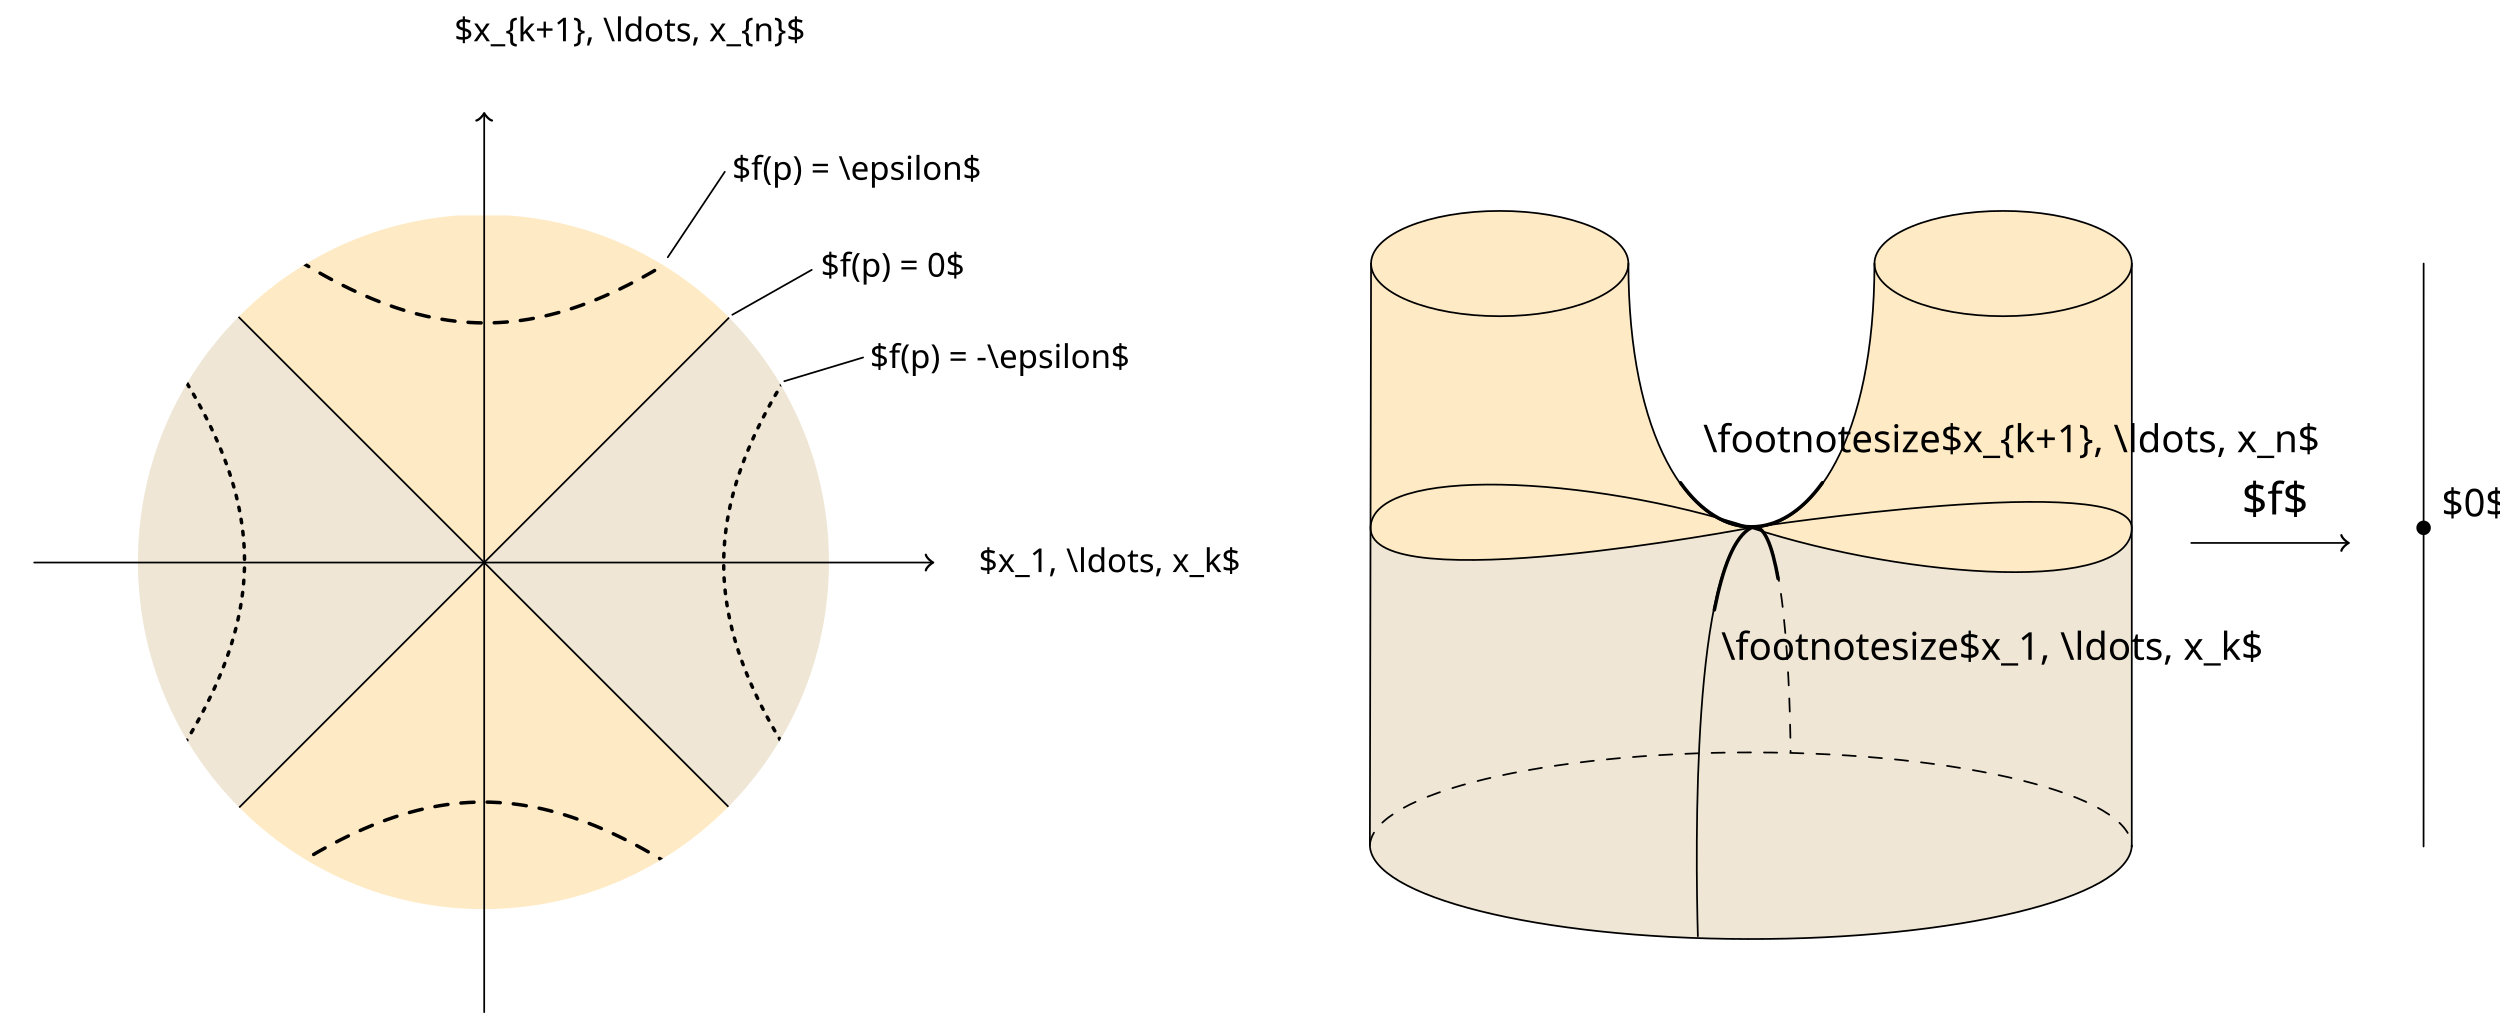
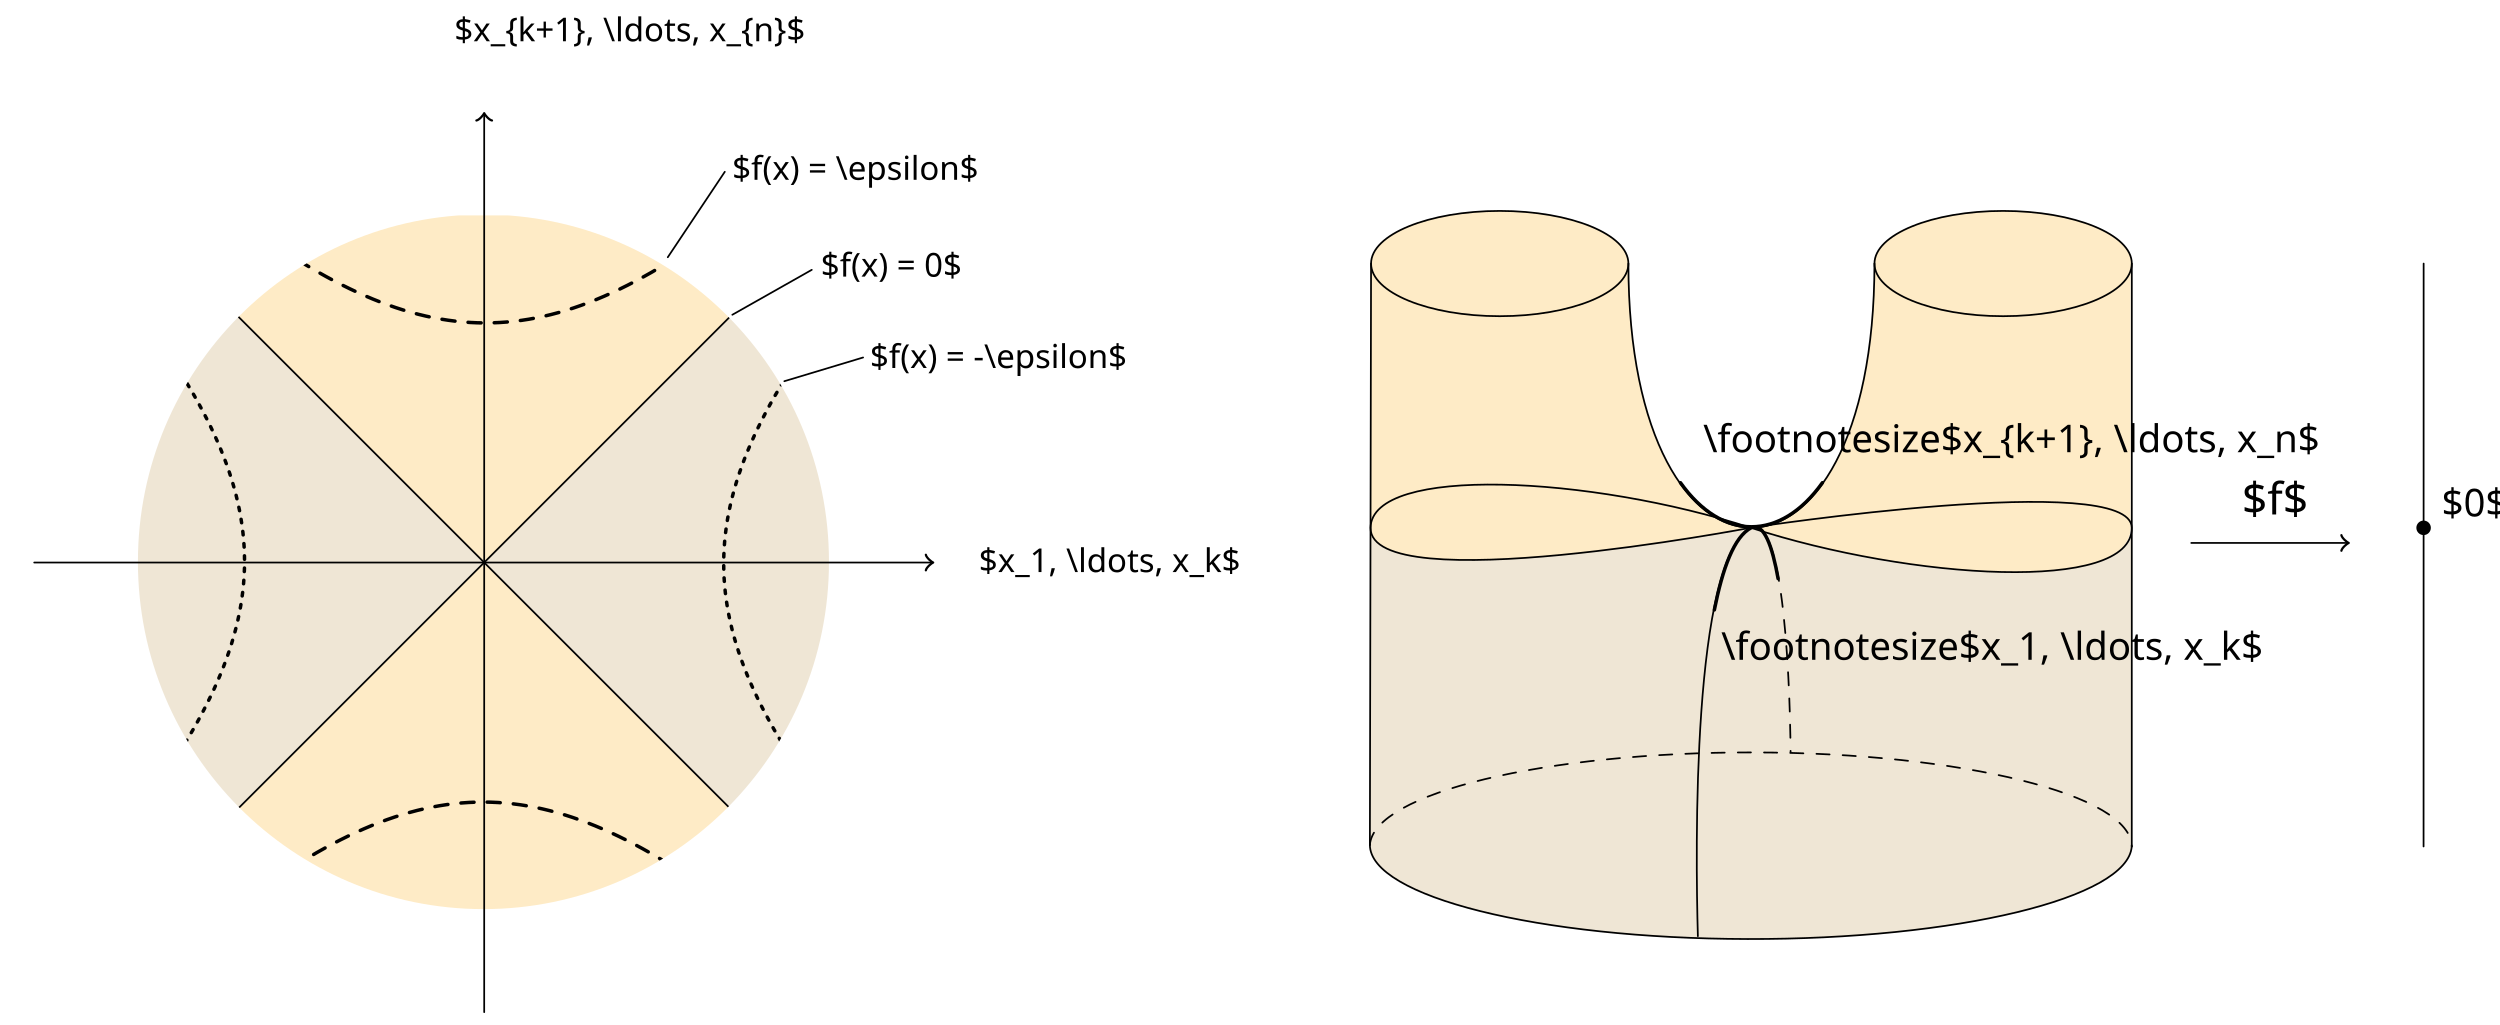
<svg xmlns="http://www.w3.org/2000/svg" width="200.846mm" height="82.313mm" viewBox="0 0 200.846 82.313" version="1.1" id="svg8">
  <defs id="defs2">
    <marker markerWidth="0.911" markerHeight="1.69" style="overflow:visible;stroke:#000000" refX="0" refY="0" orient="auto-start-reverse" id="marker-arrow-0.5308">
      <g id="g820" transform="scale(2.153529)">
        <path id="path818" style="fill:none;stroke:#000000;stroke-width:0.6;stroke-linecap:round;stroke-linejoin:round;stroke-miterlimit:10;stroke-dasharray:none;stroke-opacity:1" d="M -1.554,2.072 C -1.425,1.295 0,0.13 0.389,0 0,-0.13 -1.425,-1.295 -1.554,-2.072" />
      </g>
    </marker>
    <marker markerWidth="0.911" markerHeight="1.69" style="overflow:visible;stroke:#000000" refX="0" refY="0" orient="auto-start-reverse" id="marker-arrow-0.5308-6">
      <g id="g890" transform="scale(2.153529)">
        <path id="path888" style="fill:none;stroke:#000000;stroke-width:0.6;stroke-linecap:round;stroke-linejoin:round;stroke-miterlimit:10;stroke-dasharray:none;stroke-opacity:1" d="M -1.554,2.072 C -1.425,1.295 0,0.13 0.389,0 0,-0.13 -1.425,-1.295 -1.554,-2.072" />
      </g>
    </marker>
    <marker markerWidth="0.911" markerHeight="1.69" style="overflow:visible;stroke:#000000" refX="0" refY="0" orient="auto-start-reverse" id="marker-arrow-0.5308-62">
      <g id="g1322" transform="scale(2.153529)">
        <path id="path1320" style="fill:none;stroke:#000000;stroke-width:0.6;stroke-linecap:round;stroke-linejoin:round;stroke-miterlimit:10;stroke-dasharray:none;stroke-opacity:1" d="M -1.554,2.072 C -1.425,1.295 0,0.13 0.389,0 0,-0.13 -1.425,-1.295 -1.554,-2.072" />
      </g>
    </marker>
    <marker markerWidth="0.911" markerHeight="1.690" style="overflow: visible; stroke: black" refX="0" refY="0" orient="auto-start-reverse" id="marker-arrow-0.5308-628">
      <g id="g1326" transform="scale(2.153529)">
        <path id="path1324" style="fill:none;stroke:black;stroke-width:0.6;stroke-linecap:round;stroke-linejoin:round;stroke-miterlimit:10;stroke-dasharray:none;stroke-opacity:1" d="M -1.554,2.072 C -1.425,1.295 0,0.13 0.389,0 0,-0.13 -1.425,-1.295 -1.554,-2.072" />
      </g>
    </marker>
    <clipPath clipPathUnits="userSpaceOnUse" id="clipPath1018">
      <ellipse style="color:#000000;overflow:visible;opacity:1;vector-effect:none;fill:none;fill-opacity:1;stroke:#000000;stroke-width:0.14;stroke-linecap:butt;stroke-linejoin:miter;stroke-miterlimit:4;stroke-dasharray:none;stroke-dashoffset:0;stroke-opacity:1;marker-start:none;marker-end:none" id="ellipse1020" cx="51.493" cy="239.267" rx="27.759" ry="27.901" />
    </clipPath>
  </defs>
  <g id="layer1" transform="translate(-12.65357,-194.1312)">
    <g id="g951" clip-path="url(#clipPath1018)">
      <g transform="translate(-62.26279,-0.0019713)" id="g967">
        <g id="g953" style="fill:#efe6d5;fill-opacity:1">
          <path id="path886" d="m 141.702,211.437 -27.888,27.888 27.888,27.888 z" style="color:#000000;overflow:visible;opacity:1;vector-effect:none;fill:#efe6d5;fill-opacity:1;stroke:none;stroke-width:0.14;stroke-linecap:round;stroke-linejoin:miter;stroke-miterlimit:4;stroke-dasharray:none;stroke-dashoffset:0;stroke-opacity:1;marker-start:none;marker-end:none" />
          <path style="color:#000000;overflow:visible;opacity:1;vector-effect:none;fill:#efe6d5;fill-opacity:1;stroke:none;stroke-width:0.14;stroke-linecap:round;stroke-linejoin:miter;stroke-miterlimit:4;stroke-dasharray:none;stroke-dashoffset:0;stroke-opacity:1;marker-start:none;marker-end:none" d="M 85.926,267.213 113.814,239.325 85.926,211.437 Z" id="path945" />
        </g>
        <g id="g957" style="fill:#feebc6;fill-opacity:1" transform="translate(-5.961446,-1.586779)">
          <path style="color:#000000;overflow:visible;opacity:1;vector-effect:none;fill:#feebc6;fill-opacity:1;stroke:none;stroke-width:0.14;stroke-linecap:round;stroke-linejoin:miter;stroke-miterlimit:4;stroke-dasharray:none;stroke-dashoffset:0;stroke-opacity:1;marker-start:none;marker-end:none" d="M 147.665,268.802 119.777,240.914 91.889,268.802 Z" id="path947" />
          <path id="path949" d="m 91.889,213.026 27.888,27.888 27.888,-27.888 z" style="color:#000000;overflow:visible;opacity:1;vector-effect:none;fill:#feebc6;fill-opacity:1;stroke:none;stroke-width:0.14;stroke-linecap:round;stroke-linejoin:miter;stroke-miterlimit:4;stroke-dasharray:none;stroke-dashoffset:0;stroke-opacity:1;marker-start:none;marker-end:none" />
        </g>
        <path style="color:#000000;overflow:visible;opacity:1;vector-effect:none;fill:none;fill-opacity:1;stroke:#000000;stroke-width:0.14;stroke-linecap:round;stroke-linejoin:miter;stroke-miterlimit:4;stroke-dasharray:none;stroke-dashoffset:0;stroke-opacity:1;marker-start:none;marker-end:none" d="m 85.926,267.213 55.776,-55.776" id="path872" />
        <path id="path884" d="m 85.926,211.437 55.776,55.776" style="color:#000000;overflow:visible;opacity:1;vector-effect:none;fill:none;fill-opacity:1;stroke:#000000;stroke-width:0.14;stroke-linecap:round;stroke-linejoin:miter;stroke-miterlimit:4;stroke-dasharray:none;stroke-dashoffset:0;stroke-opacity:1;marker-start:none;marker-end:none" />
      </g>
      <g style="fill:none;fill-opacity:1;marker-end:none;marker-start:none;stroke:black;stroke-dasharray:1.053, 1.053;stroke-opacity:1;stroke-width:0.281" transform="translate(-34.59044)" id="g1189">
        <g style="fill:none;fill-opacity:1;stroke:black;stroke-width:0.409;stroke-dasharray:1.535, 1.535;stroke-opacity:1;marker-start:none;marker-end:none" transform="matrix(-0.4850672,0.4850672,-0.4850672,-0.4850672,292.7515,288.2308)" id="g1145">
          <path id="path1143" d="m 170.485,213.814 c 4.014,27.696 14.005,37.84 41.725,41.745" style="color:#000000;overflow:visible;opacity:1;vector-effect:none;fill:none;fill-opacity:1;stroke:black;stroke-width:0.409;stroke-linecap:round;stroke-linejoin:miter;stroke-miterlimit:4;stroke-dasharray:1.535, 1.535;stroke-dashoffset:0;stroke-opacity:1;marker-start:none;marker-end:none" />
        </g>
        <g style="fill:none;fill-opacity:1;stroke:black;stroke-width:0.409;stroke-dasharray:1.535, 1.535;stroke-opacity:1;marker-start:none;marker-end:none" transform="matrix(0.4850672,-0.4850672,0.4850672,0.4850672,-120.4754,190.4124)" id="g1157">
          <path id="path1155" d="m 170.485,213.814 c 4.014,27.696 14.005,37.84 41.725,41.745" style="color:#000000;overflow:visible;opacity:1;vector-effect:none;fill:none;fill-opacity:1;stroke:black;stroke-width:0.409;stroke-linecap:round;stroke-linejoin:miter;stroke-miterlimit:4;stroke-dasharray:1.535, 1.535;stroke-dashoffset:0;stroke-opacity:1;marker-start:none;marker-end:none" />
        </g>
      </g>
      <g transform="translate(-34.59044)" style="fill:none;fill-opacity:1;stroke:black;stroke-width:0.281;stroke-dasharray:0.281,0.702;stroke-opacity:1;marker-start:none;marker-end:none" id="g1195">
        <g id="g1139" transform="matrix(0.4850672,0.4850672,-0.4850672,0.4850672,135.0472,32.70819)" style="fill:none;fill-opacity:1;stroke:black;stroke-width:0.409;stroke-dasharray:0.409,1.024;stroke-opacity:1;marker-start:none;marker-end:none">
          <path style="color:#000000;overflow:visible;opacity:1;vector-effect:none;fill:none;fill-opacity:1;stroke:black;stroke-width:0.409;stroke-linecap:round;stroke-linejoin:miter;stroke-miterlimit:4;stroke-dasharray:0.409,1.024;stroke-dashoffset:0;stroke-opacity:1;marker-start:none;marker-end:none" d="m 170.485,213.814 c 4.014,27.696 14.005,37.84 41.725,41.745" id="path1137" />
        </g>
        <g id="g1151" transform="matrix(-0.4850672,-0.4850672,0.4850672,-0.4850672,37.22885,445.9351)" style="fill:none;fill-opacity:1;stroke:black;stroke-width:0.409;stroke-dasharray:0.409,1.024;stroke-opacity:1;marker-start:none;marker-end:none">
          <path style="color:#000000;overflow:visible;opacity:1;vector-effect:none;fill:none;fill-opacity:1;stroke:black;stroke-width:0.409;stroke-linecap:round;stroke-linejoin:miter;stroke-miterlimit:4;stroke-dasharray:0.409,1.024;stroke-dashoffset:0;stroke-opacity:1;marker-start:none;marker-end:none" d="m 170.485,213.814 c 4.014,27.696 14.005,37.84 41.725,41.745" id="path1149" />
        </g>
      </g>
    </g>
    <path style="color:#000000;overflow:visible;opacity:1;vector-effect:none;fill:#efe6d5;fill-opacity:1;stroke:none;stroke-width:0.14;stroke-linecap:round;stroke-linejoin:miter;stroke-miterlimit:4;stroke-dasharray:none;stroke-dashoffset:0;stroke-opacity:1;marker-start:none;marker-end:none" d="m 183.87,237.005 c 0,3.465 -13.993,4.922 -30.577,-0.464 l -2.3e-4,-2e-5 h -0.23 c -1.099,0.208 -28.486,5.337 -30.303,0.513 l -0.051,24.932 c 5.9e-4,4.156 13.541,7.535 30.339,7.572 16.798,0.036 30.575,-3.284 30.869,-7.453 z" id="path1209" />
    <path style="color:#000000;overflow:visible;opacity:1;vector-effect:none;fill:none;fill-opacity:1;stroke:#000000;stroke-width:0.14;stroke-linecap:round;stroke-linejoin:miter;stroke-miterlimit:4;stroke-dasharray:none;stroke-dashoffset:0;stroke-opacity:1;marker-start:none;marker-end:url(#marker-arrow-0.5308)" d="m 51.553,275.444 v -72.102" id="path816" />
    <path id="path842" d="M 15.403,239.325 H 87.504" style="color:#000000;overflow:visible;opacity:1;vector-effect:none;fill:none;fill-opacity:1;stroke:#000000;stroke-width:0.14;stroke-linecap:round;stroke-linejoin:miter;stroke-miterlimit:4;stroke-dasharray:none;stroke-dashoffset:0;stroke-opacity:1;marker-start:none;marker-end:url(#marker-arrow-0.5308)" />
    <path id="path997" title="1/x" d="" style="color:#000000;overflow:visible;opacity:1;vector-effect:none;fill:#4caf50;fill-opacity:0.12;stroke:none;stroke-width:0.14;stroke-linecap:round;stroke-linejoin:miter;stroke-miterlimit:4;stroke-dasharray:none;stroke-dashoffset:0;stroke-opacity:1;marker-start:none;marker-end:none" />
    <path id="path1030" title="1/x" d="" style="color:#000000;overflow:visible;opacity:1;vector-effect:none;fill:#4caf50;fill-opacity:0.12;stroke:none;stroke-width:0.14;stroke-linecap:round;stroke-linejoin:miter;stroke-miterlimit:4;stroke-dasharray:none;stroke-dashoffset:0;stroke-opacity:1;marker-start:none;marker-end:none" />
    <path id="path1064" title="1/x" d="" style="color:#000000;overflow:visible;opacity:1;vector-effect:none;fill:#4caf50;fill-opacity:0.12;stroke:none;stroke-width:0.14;stroke-linecap:round;stroke-linejoin:miter;stroke-miterlimit:4;stroke-dasharray:none;stroke-dashoffset:0;stroke-opacity:1;marker-start:none;marker-end:none" />
    <path id="path1102" title="1/x" d="" style="color:#000000;overflow:visible;opacity:1;vector-effect:none;fill:#4caf50;fill-opacity:0.12;stroke:none;stroke-width:0.14;stroke-linecap:round;stroke-linejoin:miter;stroke-miterlimit:4;stroke-dasharray:none;stroke-dashoffset:0;stroke-opacity:1;marker-start:none;marker-end:none" />
    <text id="text846" xml:space="preserve" style="font-size:2.646px;font-family:'Iosevka Term';-inkscape-font-specification:'Iosevka Term, Normal';fill:#000000;fill-opacity:1;stroke:none;stroke-width:0.265" y="240.091" x="91.295">
      <tspan id="tspan844" x="91.295" y="240.091" style="stroke-width:0.265">$x_1, \ldots, x_k$</tspan>
    </text>
    <text id="text860" xml:space="preserve" style="font-size:2.646px;font-family:'Iosevka Term';-inkscape-font-specification:'Iosevka Term, Normal';fill:#000000;fill-opacity:1;stroke:none;stroke-width:0.265" y="197.447" x="49.159">
      <tspan id="tspan858" x="49.159" y="197.447" style="stroke-width:0.265">$x_{k+1}, \ldots, x_{n}$</tspan>
    </text>
    <text id="text1207" xml:space="preserve" style="font-size:2.646px;font-family:'Iosevka Term';-inkscape-font-specification:'Iosevka Term, Normal';fill:#000000;fill-opacity:1;stroke:none;stroke-width:0.265" y="216.356" x="78.601">
-       <tspan id="tspan1205" x="78.601" y="216.356" style="stroke-width:0.265">$f(p) = 0$</tspan>
+       <tspan id="tspan1205" x="78.601" y="216.356" style="stroke-width:0.265">$f(x) = 0$</tspan>
    </text>
    <text x="82.551" y="223.695" style="font-size:2.646px;font-family:'Iosevka Term';-inkscape-font-specification:'Iosevka Term, Normal';fill:#000000;fill-opacity:1;stroke:none;stroke-width:0.265" xml:space="preserve" id="text1221">
-       <tspan style="stroke-width:0.265" y="223.695" x="82.551" id="tspan1219">$f(p) = -\epsilon$</tspan>
+       <tspan style="stroke-width:0.265" y="223.695" x="82.551" id="tspan1219">$f(x) = -\epsilon$</tspan>
    </text>
    <text id="text1225" xml:space="preserve" style="font-size:2.646px;font-family:'Iosevka Term';-inkscape-font-specification:'Iosevka Term, Normal';fill:#000000;fill-opacity:1;stroke:none;stroke-width:0.265" y="208.575" x="71.48">
-       <tspan id="tspan1223" x="71.48" y="208.575" style="stroke-width:0.265">$f(p) = \epsilon$</tspan>
+       <tspan id="tspan1223" x="71.48" y="208.575" style="stroke-width:0.265">$f(x) = \epsilon$</tspan>
    </text>
    <path style="color:#000000;overflow:visible;opacity:1;vector-effect:none;fill:none;fill-opacity:1;stroke:#000000;stroke-width:0.14;stroke-linecap:round;stroke-linejoin:miter;stroke-miterlimit:4;stroke-dasharray:none;stroke-dashoffset:0;stroke-opacity:1;marker-start:none;marker-end:none" d="m 207.365,215.306 -0.006,46.828" id="path1308" />
    <path style="color:#000000;overflow:visible;opacity:1;vector-effect:none;fill:none;fill-opacity:1;stroke:#000000;stroke-width:0.14;stroke-linecap:round;stroke-linejoin:miter;stroke-miterlimit:4;stroke-dasharray:none;stroke-dashoffset:0;stroke-opacity:1;marker-start:none;marker-end:url(#marker-arrow-0.5308)" d="m 188.697,237.751 h 12.53" id="path1318" />
    <rect style="color:#000000;overflow:visible;opacity:1;vector-effect:none;fill:none;fill-opacity:1;stroke:#000000;stroke-width:0.531;stroke-linecap:round;stroke-linejoin:miter;stroke-miterlimit:4;stroke-dasharray:none;stroke-dashoffset:0;stroke-opacity:1;marker-start:none;marker-end:none" id="rect905" width="0" height="0" x="0" y="0" transform="matrix(0.2645833,0,0,0.2645833,0,177)" />
    <circle id="path1048" style="fill:#000000;stroke:none;stroke-width:1" cx="207.362" cy="236.536" r="0.582" />
    <text id="text1052" xml:space="preserve" style="font-size:3.077px;font-family:'Iosevka Term';-inkscape-font-specification:'Iosevka Term, Normal';fill:#000000;fill-opacity:1;stroke:none;stroke-width:0.265" x="208.809" y="235.614">
      <tspan id="tspan1050" x="208.809" y="235.614" style="stroke-width:0.265">$0$</tspan>
    </text>
    <g id="g1205" transform="matrix(1.163024,0,0,1.163024,-31.66459,-34.34769)" style="stroke-width:0.86">
      <path id="path1086" d="m 132.815,214.658 -0.038,18.712 c 1.559,4.15 25.111,-0.261 26.056,-0.44 h 0.198 c 11.054,3.578 26.249,4.514 26.249,0 h 5.2e-4 v -0.017 -17.783 a 8.888,3.636 0 0 1 -8.804,3.165 8.888,3.636 0 0 1 -8.888,-3.636 c 0,24.32 -16.997,24.32 -16.997,0 a 8.888,3.636 0 0 1 -8.888,3.636 8.888,3.636 0 0 1 -8.888,-3.636 z" style="color:#000000;overflow:visible;opacity:1;vector-effect:none;fill:#feebc6;fill-opacity:1;stroke:none;stroke-width:0.121;stroke-linecap:round;stroke-linejoin:miter;stroke-miterlimit:4;stroke-dasharray:none;stroke-dashoffset:0;stroke-opacity:1;marker-start:none;marker-end:none" />
      <ellipse style="color:#000000;overflow:visible;opacity:1;vector-effect:none;fill:#feebc6;fill-opacity:1;stroke:none;stroke-width:0.121;stroke-linecap:round;stroke-linejoin:miter;stroke-miterlimit:4;stroke-dasharray:none;stroke-dashoffset:0;stroke-opacity:1;marker-start:none;marker-end:none" id="ellipse1165" cx="141.703" cy="214.658" rx="8.888" ry="3.636" />
      <ellipse ry="3.636" rx="8.888" cy="214.658" cx="176.477" id="ellipse1181" style="color:#000000;overflow:visible;opacity:1;vector-effect:none;fill:#feebc6;fill-opacity:1;stroke:none;stroke-width:0.121;stroke-linecap:round;stroke-linejoin:miter;stroke-miterlimit:4;stroke-dasharray:none;stroke-dashoffset:0;stroke-opacity:1;marker-start:none;marker-end:none" />
      <ellipse ry="3.636" rx="8.888" cy="214.658" cx="141.703" id="path1238" style="color:#000000;overflow:visible;opacity:1;vector-effect:none;fill:none;fill-opacity:1;stroke:#000000;stroke-width:0.121;stroke-linecap:round;stroke-linejoin:miter;stroke-miterlimit:4;stroke-dasharray:none;stroke-dashoffset:0;stroke-opacity:1;marker-start:none;marker-end:none" />
      <path d="m 185.361,254.921 a 26.316,6.511 0 0 1 -26.542,6.397 26.316,6.511 0 0 1 -26.086,-6.51" id="ellipse1250" style="color:#000000;overflow:visible;opacity:1;vector-effect:none;fill:none;fill-opacity:1;stroke:#000000;stroke-width:0.121;stroke-linecap:round;stroke-linejoin:miter;stroke-miterlimit:4;stroke-dasharray:none;stroke-dashoffset:0;stroke-opacity:1;marker-start:none;marker-end:none" />
      <path id="path1256" d="m 185.365,214.658 -0.003,40.238" style="color:#000000;overflow:visible;opacity:1;vector-effect:none;fill:none;fill-opacity:1;stroke:#000000;stroke-width:0.121;stroke-linecap:round;stroke-linejoin:miter;stroke-miterlimit:4;stroke-dasharray:none;stroke-dashoffset:0;stroke-opacity:1;marker-start:none;marker-end:none" />
      <path id="path1258" d="m 132.815,214.658 -0.082,40.149" style="color:#000000;overflow:visible;opacity:1;vector-effect:none;fill:none;fill-opacity:1;stroke:#000000;stroke-width:0.121;stroke-linecap:round;stroke-linejoin:miter;stroke-miterlimit:4;stroke-dasharray:none;stroke-dashoffset:0;stroke-opacity:1;marker-start:none;marker-end:none" />
      <ellipse style="color:#000000;overflow:visible;opacity:1;vector-effect:none;fill:none;fill-opacity:1;stroke:#000000;stroke-width:0.121;stroke-linecap:round;stroke-linejoin:miter;stroke-miterlimit:4;stroke-dasharray:none;stroke-dashoffset:0;stroke-opacity:1;marker-start:none;marker-end:none" id="ellipse1260" cx="176.477" cy="214.658" rx="8.888" ry="3.636" />
      <path id="path1262" d="m 150.591,214.658 c 0,24.32 16.997,24.32 16.997,0" style="color:#000000;overflow:visible;opacity:1;vector-effect:none;fill:none;fill-opacity:1;stroke:#000000;stroke-width:0.121;stroke-linecap:round;stroke-linejoin:miter;stroke-miterlimit:4;stroke-dasharray:none;stroke-dashoffset:0;stroke-opacity:1;marker-start:none;marker-end:none" />
      <path id="path1270" d="m 159.09,232.898 c -4.13,2.111 -3.865,22.357 -3.7,28.222" style="color:#000000;overflow:visible;opacity:1;vector-effect:none;fill:none;fill-opacity:1;stroke:#000000;stroke-width:0.121;stroke-linecap:round;stroke-linejoin:miter;stroke-miterlimit:4;stroke-dasharray:none;stroke-dashoffset:0;stroke-opacity:1;marker-start:none;marker-end:none" />
      <path id="path1272" d="m 159.09,232.898 c 2.657,-1.045 2.705,15.505 2.705,15.505" style="color:#000000;overflow:visible;opacity:1;vector-effect:none;fill:none;fill-opacity:1;stroke:#000000;stroke-width:0.121;stroke-linecap:round;stroke-linejoin:miter;stroke-miterlimit:4;stroke-dasharray:0.906, 0.906;stroke-dashoffset:0;stroke-opacity:1;marker-start:none;marker-end:none" />
      <path transform="scale(-1)" style="color:#000000;overflow:visible;opacity:1;vector-effect:none;fill:none;fill-opacity:1;stroke:#000000;stroke-width:0.121;stroke-linecap:round;stroke-linejoin:miter;stroke-miterlimit:4;stroke-dasharray:0.906, 0.906;stroke-dashoffset:0;stroke-opacity:1;marker-start:none;marker-end:none" id="path1274" d="m -132.733,-254.824 a 26.316,6.511 0 0 1 -26.542,6.397 26.316,6.511 0 0 1 -26.086,-6.51" />
      <path id="path910" d="m 154.189,229.798 c 2.892,4.059 6.91,4.059 9.803,0" style="color:#000000;overflow:visible;opacity:1;vector-effect:none;fill:none;fill-opacity:1;stroke:#000000;stroke-width:0.242;stroke-linecap:round;stroke-linejoin:miter;stroke-miterlimit:4;stroke-dasharray:none;stroke-dashoffset:0;stroke-opacity:1;marker-start:none;marker-end:none" />
      <path d="m 160.932,236.42 c -0.4,-2.239 -0.971,-3.864 -1.843,-3.521 m 0,0 c -1.195,0.611 -1.992,2.822 -2.56,5.682" style="color:#000000;overflow:visible;opacity:1;vector-effect:none;fill:none;fill-opacity:1;stroke:#000000;stroke-width:0.242;stroke-linecap:round;stroke-linejoin:miter;stroke-miterlimit:4;stroke-dasharray:none;stroke-dashoffset:0;stroke-opacity:1;marker-start:none;marker-end:none" id="path938" />
      <path id="path1066" d="m 132.777,232.913 c 0.102,-4.353 15.212,-3.597 26.284,0 11.072,3.597 26.34,4.541 26.302,0 0,-4.023 -26.273,-0.015 -26.273,-0.015 0,0 -26.313,5.026 -26.313,0.015 z" style="color:#000000;overflow:visible;opacity:1;vector-effect:none;fill:none;fill-opacity:1;stroke:#000000;stroke-width:0.121;stroke-linecap:round;stroke-linejoin:miter;stroke-miterlimit:4;stroke-dasharray:none;stroke-dashoffset:0;stroke-opacity:1;marker-start:none;marker-end:none" />
    </g>
    <text id="text1364" xml:space="preserve" style="font-size:3.585px;font-family:'Iosevka Term';-inkscape-font-specification:'Iosevka Term, Normal';fill:#000000;fill-opacity:1;stroke:none;stroke-width:0.265" y="235.465" x="192.762">
      <tspan id="tspan1362" x="192.762" y="235.465" style="stroke-width:0.265">$f$</tspan>
    </text>
    <text x="149.479" y="230.462" style="font-size:3.077px;font-family:'Iosevka Term';-inkscape-font-specification:'Iosevka Term, Normal';fill:#000000;fill-opacity:1;stroke:none;stroke-width:0.265" xml:space="preserve" id="text983">
      <tspan style="stroke-width:0.265" y="230.462" x="149.479" id="tspan981">\footnotesize$x_{k+1}, \ldots, x_n$</tspan>
    </text>
    <text x="150.93" y="247.135" style="font-size:3.077px;font-family:'Iosevka Term';-inkscape-font-specification:'Iosevka Term, Normal';fill:#000000;fill-opacity:1;stroke:none;stroke-width:0.265" xml:space="preserve" id="text969">
      <tspan style="stroke-width:0.265" y="247.135" x="150.93" id="tspan967">\footnotesize$x_1, \ldots, x_k$</tspan>
    </text>
    <path style="color:#000000;overflow:visible;opacity:1;vector-effect:none;fill:none;fill-opacity:1;stroke:#000000;stroke-width:0.14;stroke-linecap:round;stroke-linejoin:miter;stroke-miterlimit:4;stroke-dasharray:none;stroke-dashoffset:0;stroke-opacity:1;marker-start:none;marker-end:none" d="m 66.302,214.798 4.58,-6.864" id="path971" />
    <path style="color:#000000;overflow:visible;opacity:1;vector-effect:none;fill:none;fill-opacity:1;stroke:#000000;stroke-width:0.14;stroke-linecap:round;stroke-linejoin:miter;stroke-miterlimit:4;stroke-dasharray:none;stroke-dashoffset:0;stroke-opacity:1;marker-start:none;marker-end:none" d="m 71.489,219.417 6.38,-3.608" id="path981" />
    <path style="color:#000000;overflow:visible;opacity:1;vector-effect:none;fill:none;fill-opacity:1;stroke:#000000;stroke-width:0.14;stroke-linecap:round;stroke-linejoin:miter;stroke-miterlimit:4;stroke-dasharray:none;stroke-dashoffset:0;stroke-opacity:1;marker-start:none;marker-end:none" d="m 75.667,224.756 6.326,-1.905" id="path983" />
  </g>
</svg>
